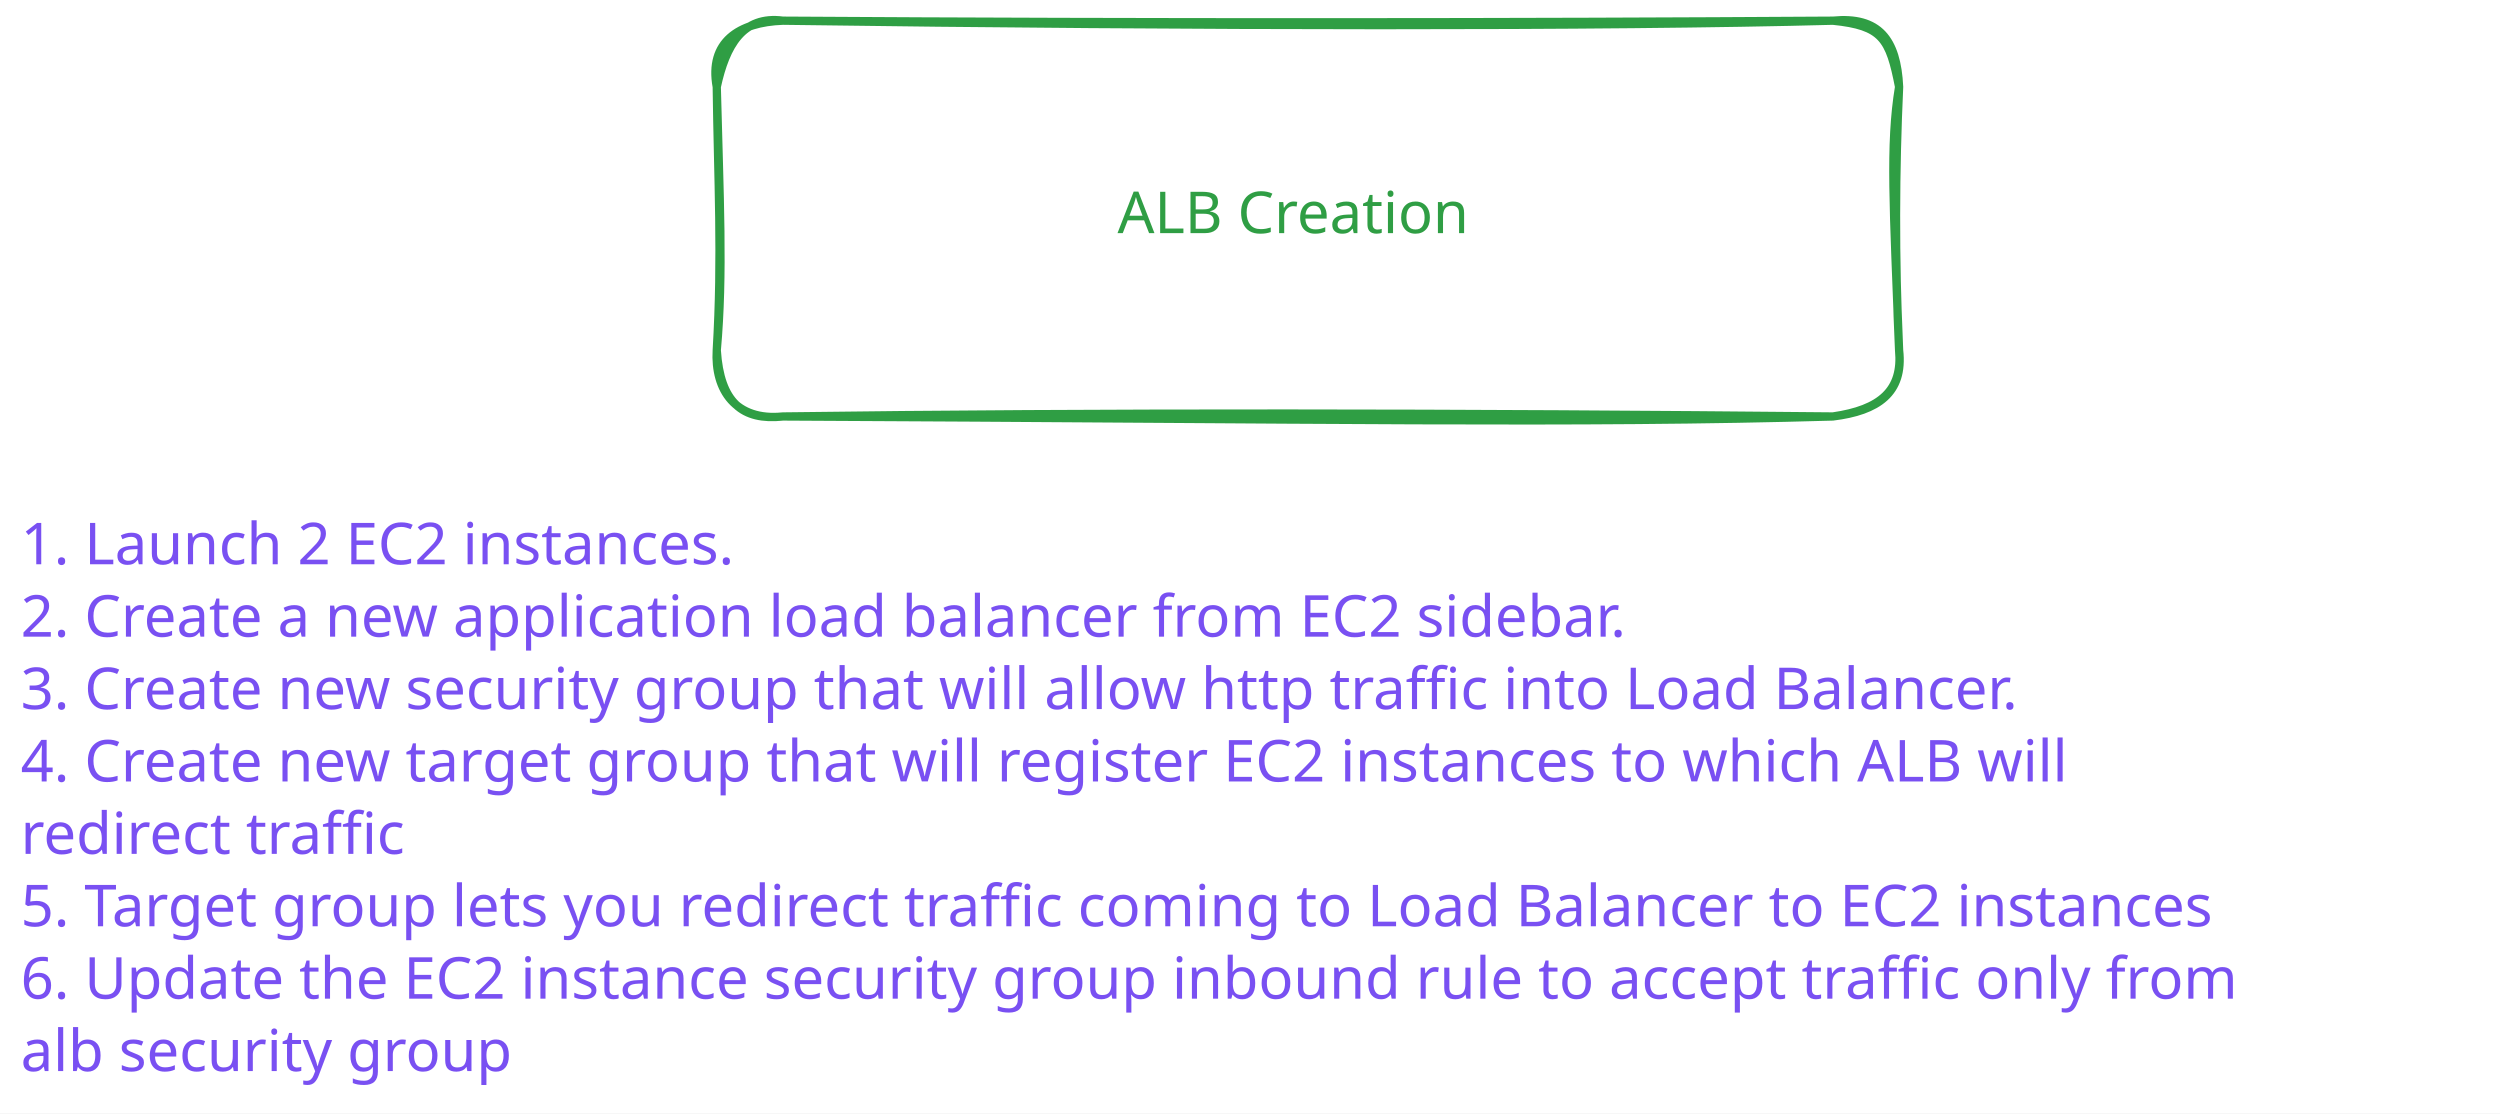
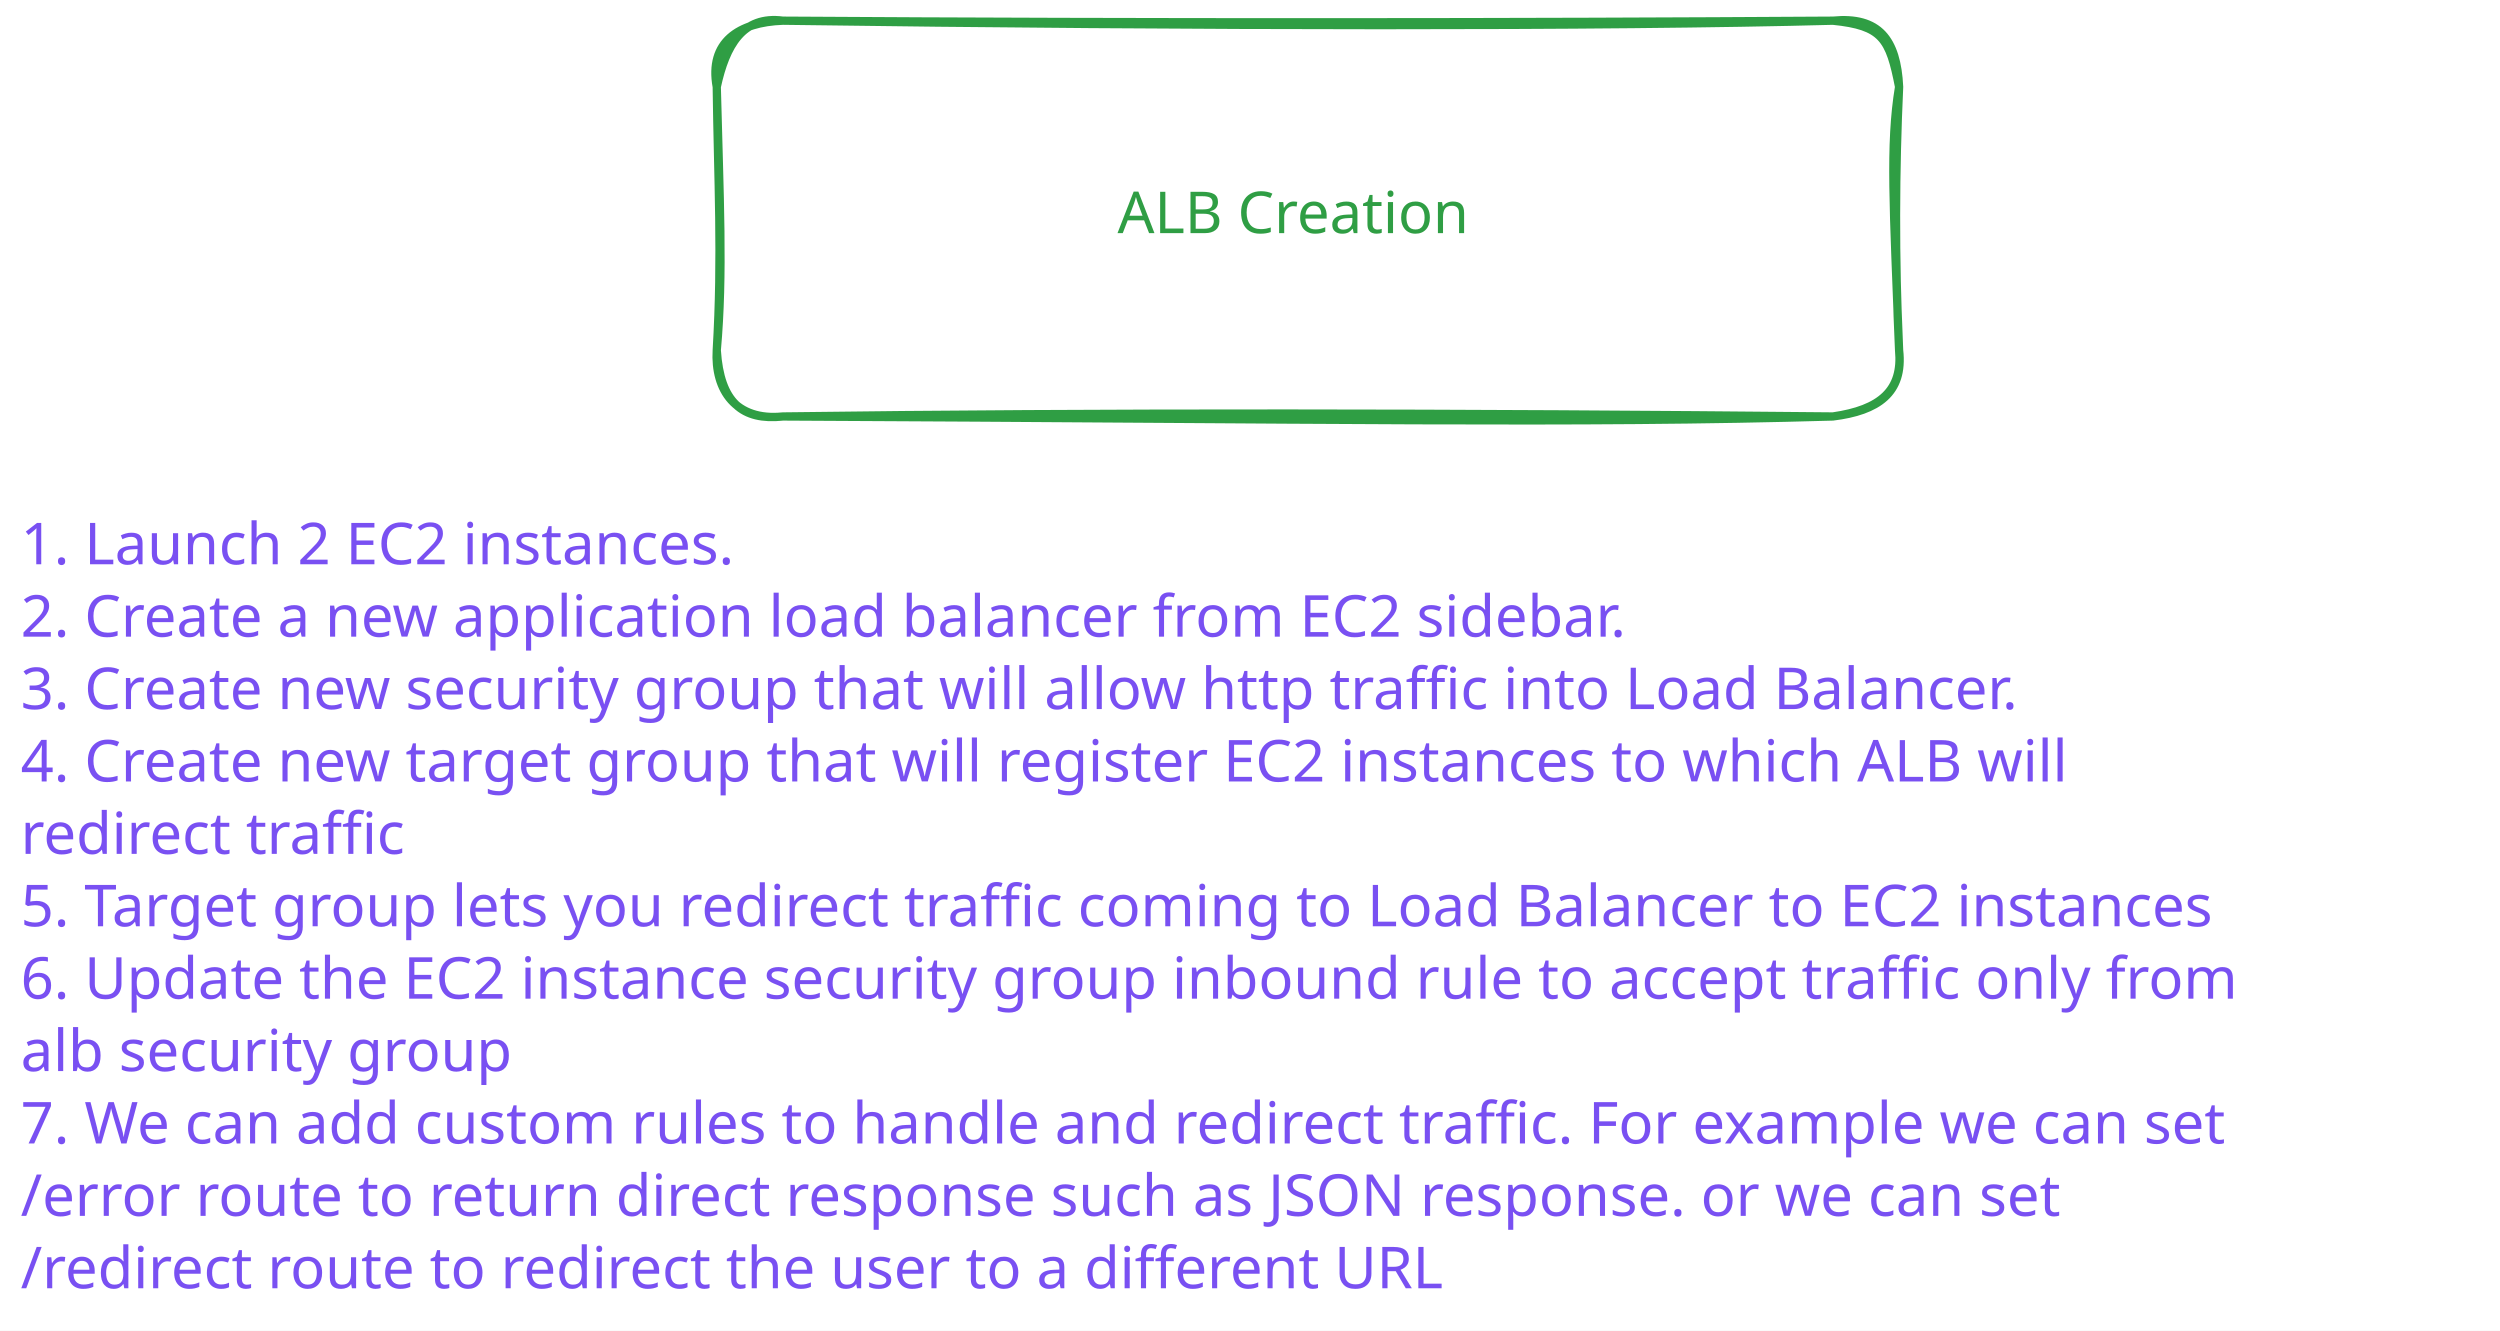
- <svg xmlns="http://www.w3.org/2000/svg" version="1.1" viewBox="0 0 1208.543 538.254" width="1208.543" height="538.254">
+ <svg xmlns="http://www.w3.org/2000/svg" version="1.1" viewBox="0 0 1208.543 643.254" width="1208.543" height="643.254">
  <defs>
    <style class="style-fonts">
      @font-face {
        font-family: "Virgil";
        src: url("https://excalidraw.com/Virgil.woff2");
      }
      @font-face {
        font-family: "Cascadia";
        src: url("https://excalidraw.com/Cascadia.woff2");
      }
      @font-face {
        font-family: "Assistant";
        src: url("https://excalidraw.com/Assistant-Regular.woff2");
      }
    </style>
  </defs>
-   <rect x="0" y="0" width="1208.543" height="538.254" fill="#ffffff" />
+   <rect x="0" y="0" width="1208.543" height="643.254" fill="#ffffff" />
  <g stroke-linecap="round" transform="translate(346.494 10) rotate(0 285.7778 95.66667)">
    <path d="M32 0 C232.7 2.81, 431.37 2.92, 539.56 0 M32 0 C211.09 1.14, 390.14 0.94, 539.56 0 M539.56 0 C561.74 -2.14, 570.46 8.95, 571.56 32 M539.56 0 C563.53 2.44, 566.99 8.62, 571.56 32 M571.56 32 C566.92 60.07, 568.94 89.98, 571.56 159.33 M571.56 32 C569.73 71.83, 569.45 114.77, 571.56 159.33 M571.56 159.33 C573.44 178.67, 562.57 188.04, 539.56 191.33 M571.56 159.33 C573.89 179.98, 561.21 188.67, 539.56 191.33 M539.56 191.33 C416.29 194.9, 293.67 192.59, 32 191.33 M539.56 191.33 C361.69 189.59, 183 189.31, 32 191.33 M32 191.33 C9.08 193.69, -1.12 178.52, 0 159.33 M32 191.33 C12.44 193.45, 1.61 184.59, 0 159.33 M0 159.33 C2.7 113.96, 0.56 76.59, 0 32 M0 159.33 C3.3 122.42, 1.32 85.31, 0 32 M0 32 C-3.96 10.31, 10.57 0.75, 32 0 M0 32 C4.39 11.83, 12.59 -2.56, 32 0" stroke="#2f9e44" stroke-width="4" fill="none" />
  </g>
  <g transform="translate(540.2218 88.16667) rotate(0 92.04996 17.5)">
    <text x="0" y="24.528" font-family="Virgil, Segoe UI Emoji" font-size="28px" fill="#2f9e44" text-anchor="start" style="white-space: pre;" direction="ltr" dominant-baseline="alphabetic">ALB Creation</text>
  </g>
-   <g transform="translate(10 248.254) rotate(0 594.2717 140)">
+   <g transform="translate(10 248.254) rotate(0 594.2717 192.5)">
    <text x="0" y="24.528" font-family="Virgil, Segoe UI Emoji" font-size="28px" fill="#7950f2" text-anchor="start" style="white-space: pre;" direction="ltr" dominant-baseline="alphabetic">1. Launch 2 EC2 instances.</text>
    <text x="0" y="59.528" font-family="Virgil, Segoe UI Emoji" font-size="28px" fill="#7950f2" text-anchor="start" style="white-space: pre;" direction="ltr" dominant-baseline="alphabetic">2. Create a new application load balancer from EC2 sidebar.</text>
    <text x="0" y="94.528" font-family="Virgil, Segoe UI Emoji" font-size="28px" fill="#7950f2" text-anchor="start" style="white-space: pre;" direction="ltr" dominant-baseline="alphabetic">3. Create new security group that will allow http traffic into Load Balancer.</text>
    <text x="0" y="129.528" font-family="Virgil, Segoe UI Emoji" font-size="28px" fill="#7950f2" text-anchor="start" style="white-space: pre;" direction="ltr" dominant-baseline="alphabetic">4. Create new target group that will register EC2 instances to which ALB will </text>
    <text x="0" y="164.528" font-family="Virgil, Segoe UI Emoji" font-size="28px" fill="#7950f2" text-anchor="start" style="white-space: pre;" direction="ltr" dominant-baseline="alphabetic">   redirect traffic</text>
    <text x="0" y="199.528" font-family="Virgil, Segoe UI Emoji" font-size="28px" fill="#7950f2" text-anchor="start" style="white-space: pre;" direction="ltr" dominant-baseline="alphabetic">5. Target group lets you redirect traffic coming to Load Balancer to EC2 instances</text>
    <text x="0" y="234.528" font-family="Virgil, Segoe UI Emoji" font-size="28px" fill="#7950f2" text-anchor="start" style="white-space: pre;" direction="ltr" dominant-baseline="alphabetic">6. Update the EC2 instance security group inbound rule to accept traffic only from</text>
-     <text x="0" y="269.528" font-family="Virgil, Segoe UI Emoji" font-size="28px" fill="#7950f2" text-anchor="start" style="white-space: pre;" direction="ltr" dominant-baseline="alphabetic">   alb security group   </text>
+     <text x="0" y="269.528" font-family="Virgil, Segoe UI Emoji" font-size="28px" fill="#7950f2" text-anchor="start" style="white-space: pre;" direction="ltr" dominant-baseline="alphabetic">   alb security group</text>
+     <text x="0" y="304.528" font-family="Virgil, Segoe UI Emoji" font-size="28px" fill="#7950f2" text-anchor="start" style="white-space: pre;" direction="ltr" dominant-baseline="alphabetic">7. We can add custom rules to handle and redirect traffic. For example we can set</text>
+     <text x="0" y="339.528" font-family="Virgil, Segoe UI Emoji" font-size="28px" fill="#7950f2" text-anchor="start" style="white-space: pre;" direction="ltr" dominant-baseline="alphabetic">    /error route to return direct response such as JSON response. or we can set</text>
+     <text x="0" y="374.528" font-family="Virgil, Segoe UI Emoji" font-size="28px" fill="#7950f2" text-anchor="start" style="white-space: pre;" direction="ltr" dominant-baseline="alphabetic">    /redirect route to redirect the user to a different URL   </text>
  </g>
</svg>
